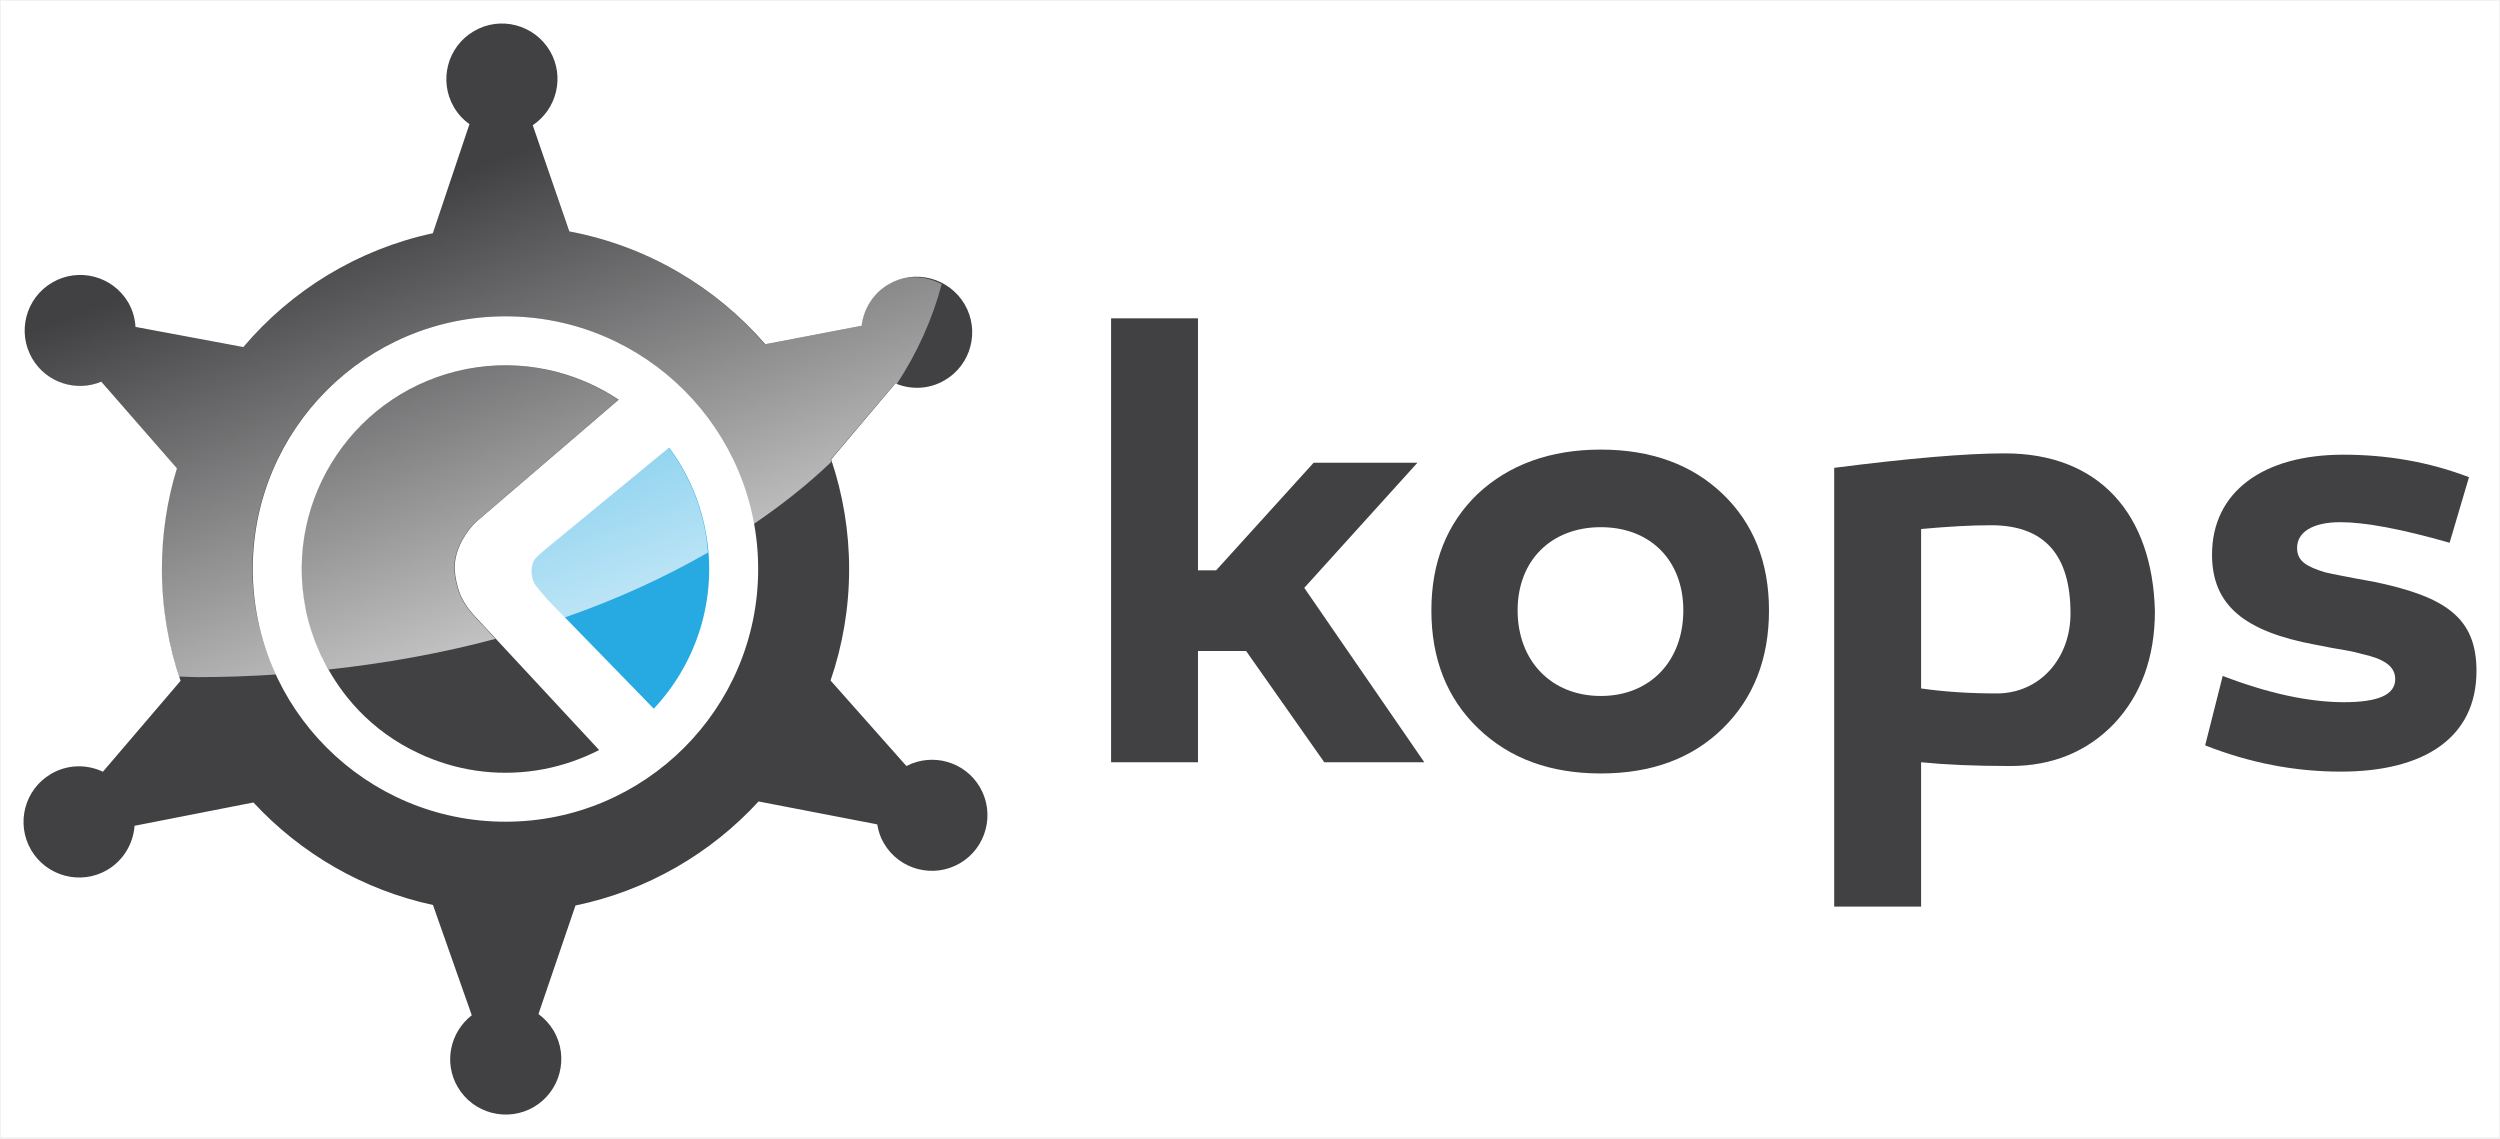
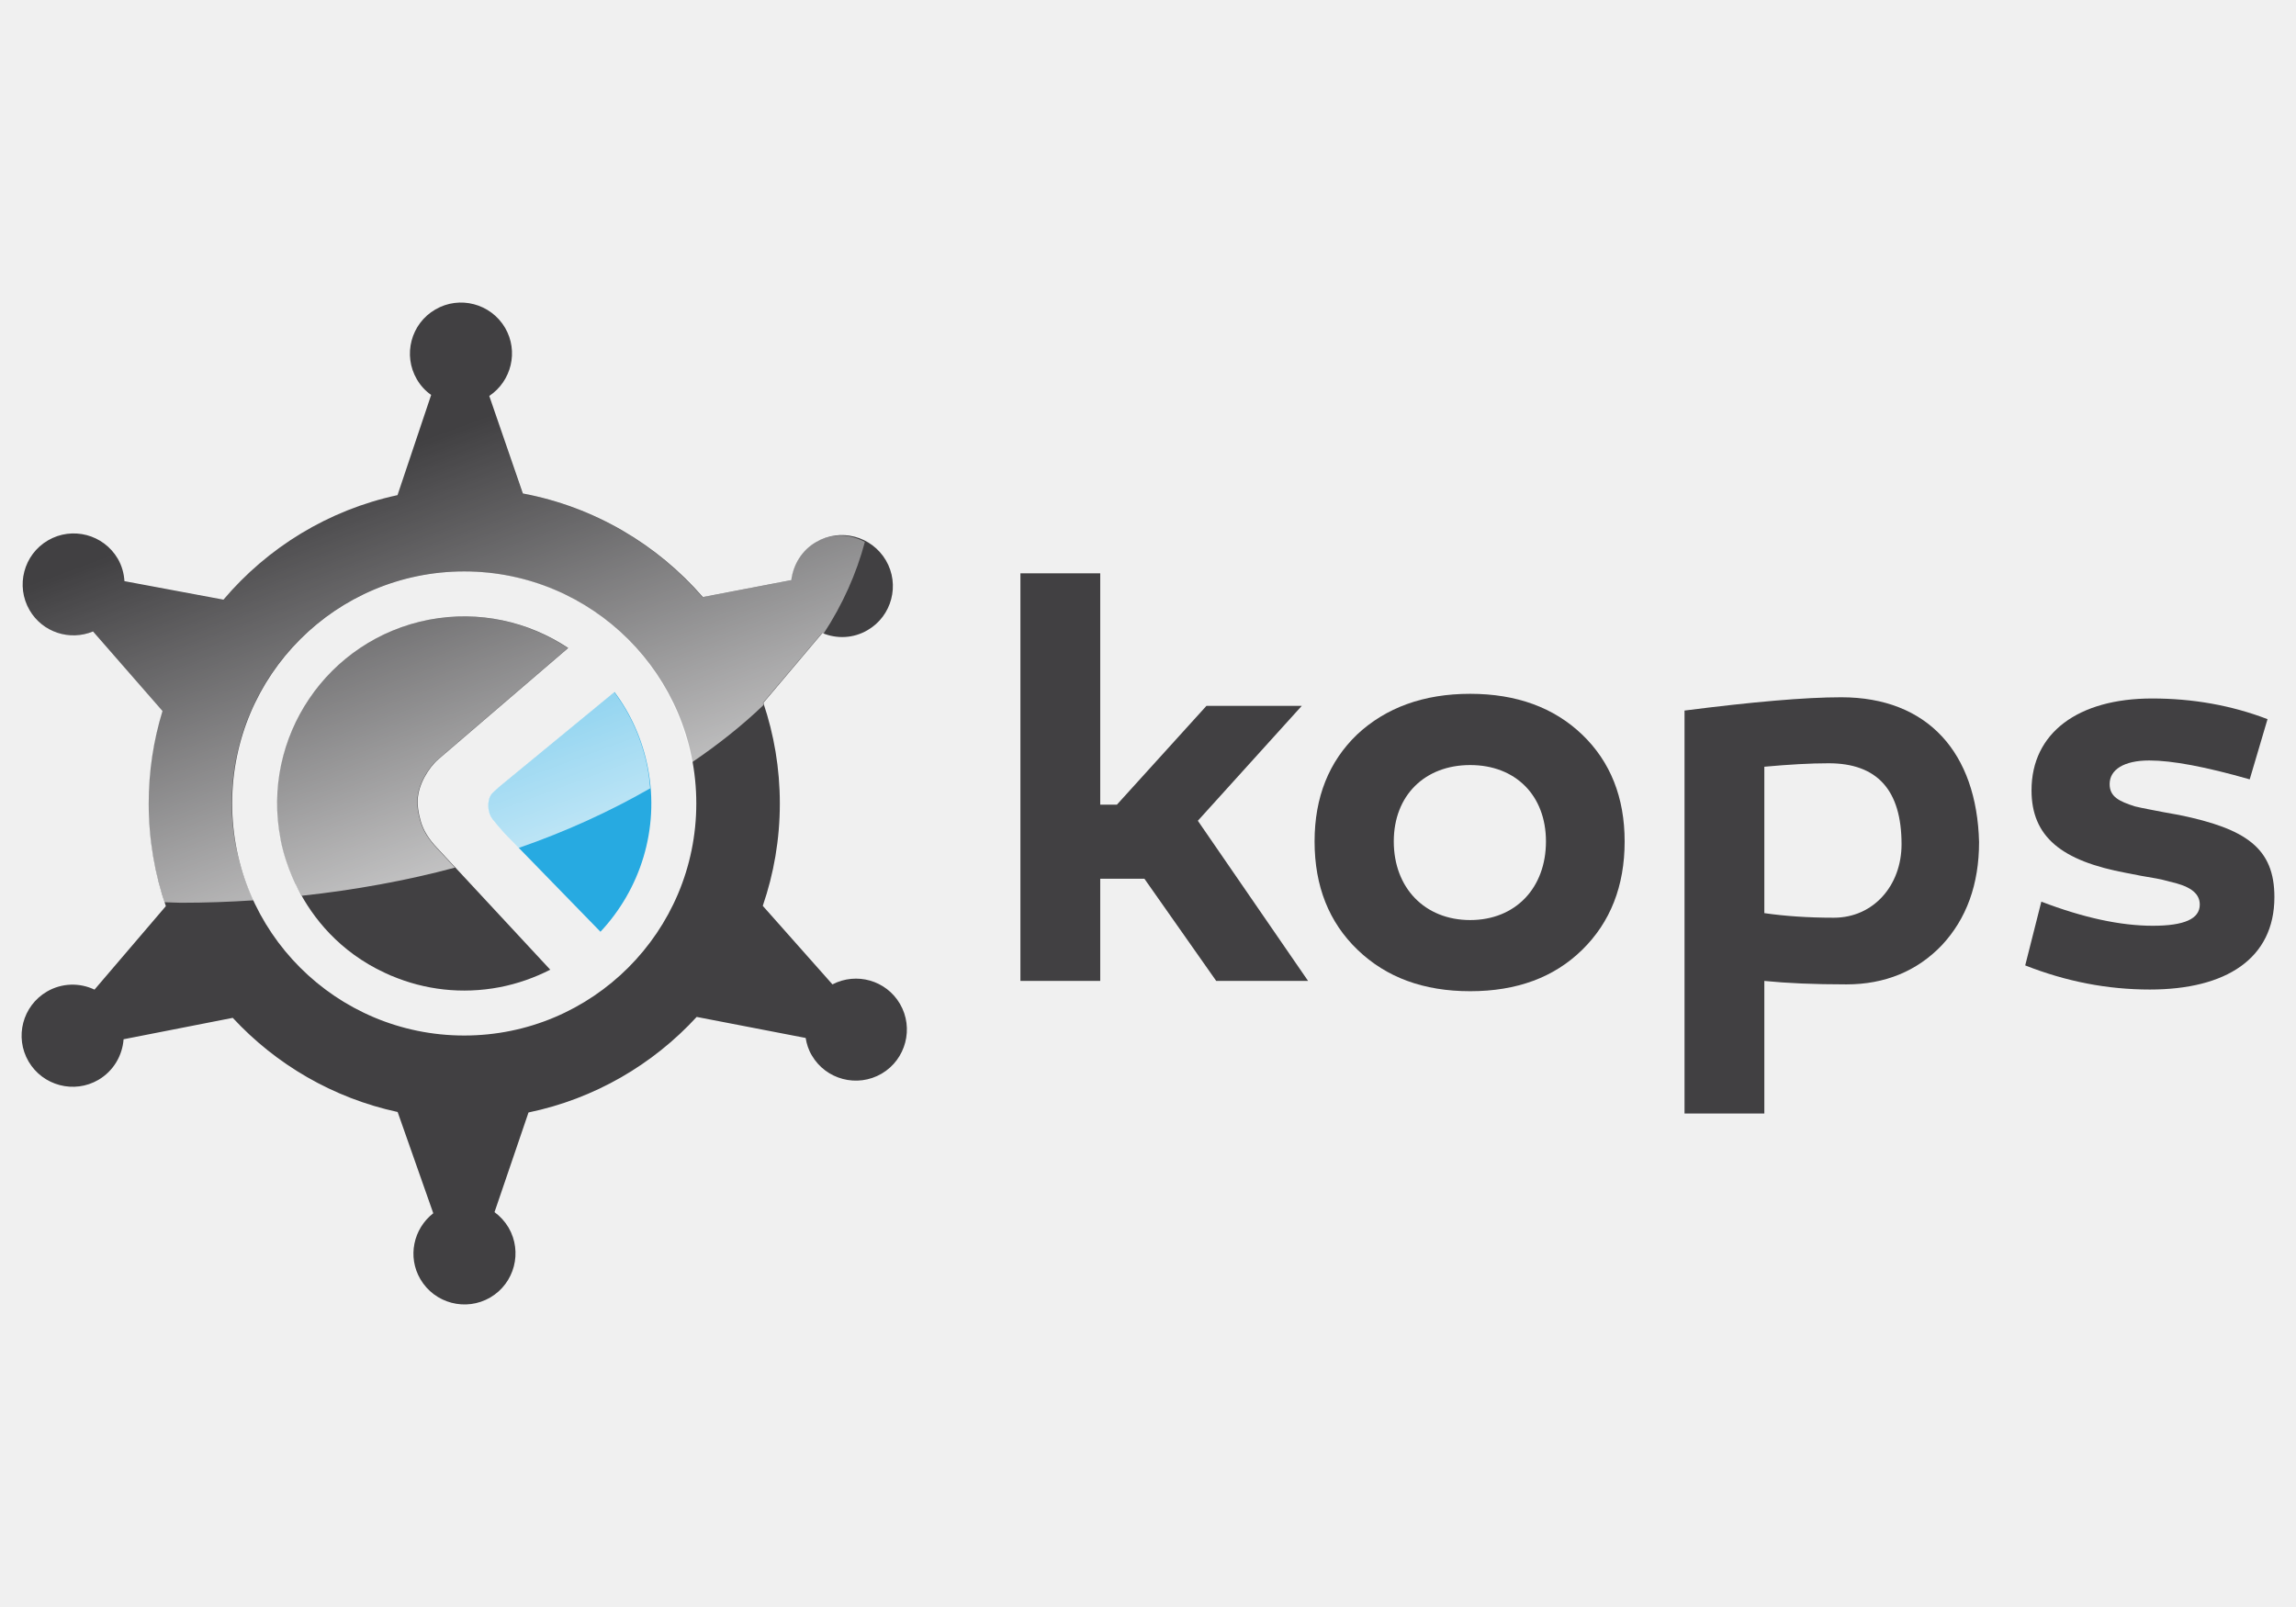
- <svg xmlns="http://www.w3.org/2000/svg" version="1.1" id="Layer_1" x="0px" y="0px" width="531.531" height="241.973" viewBox="0 0 531.531 241.973" enable-background="new 0 0 1000 1000" xml:space="preserve">
-   <defs id="defs62" />
-   <rect stroke-miterlimit="10" width="531.173" height="241.614" id="rect2" x="0.179" y="0.179" style="fill:#ffffff;stroke:none;stroke-width:0.358;stroke-miterlimit:10" />
-   <g id="g57" transform="translate(-233.3963,-379.0136)">
-     <g id="g8">
-       <path d="m 441.736,546.382 c -3.192,-5.455 -10.065,-7.382 -15.629,-4.503 l -16.126,-18.182 c 2.554,-7.426 3.95,-15.391 3.95,-23.703 0,-8.14 -1.353,-15.976 -3.82,-23.292 l 13.659,-16.17 c 3.312,1.386 7.164,1.277 10.477,-0.671 5.628,-3.269 7.533,-10.521 4.242,-16.148 -3.301,-5.628 -10.541,-7.554 -16.181,-4.242 -3.312,1.926 -5.292,5.26 -5.726,8.81 l -20.477,3.918 C 385.52,439.991 370.974,431.332 354.436,428.215 l -7.771,-22.577 c 5.141,-3.442 6.83,-10.347 3.658,-15.78 -3.301,-5.606 -10.542,-7.533 -16.169,-4.221 -5.628,3.269 -7.544,10.542 -4.243,16.17 0.855,1.472 1.991,2.684 3.301,3.593 l -7.792,23.205 c -16.029,3.442 -30.078,12.144 -40.295,24.201 l -22.923,-4.286 c -0.108,-1.775 -0.584,-3.55 -1.537,-5.195 -3.29,-5.628 -10.542,-7.533 -16.169,-4.242 -5.628,3.29 -7.533,10.542 -4.243,16.17 3.009,5.151 9.33,7.143 14.676,4.913 l 16.083,18.421 c -2.078,6.775 -3.193,13.962 -3.193,21.409 0,8.333 1.396,16.322 3.972,23.767 l -16.516,19.33 c -3.41,-1.624 -7.533,-1.58 -11.018,0.454 -5.65,3.313 -7.533,10.542 -4.243,16.191 3.29,5.606 10.542,7.533 16.17,4.243 3.496,-2.057 5.542,-5.628 5.823,-9.395 l 25.272,-4.957 c 10.012,10.802 23.237,18.572 38.173,21.798 l 8.248,23.443 c -4.611,3.593 -6.018,10.087 -2.987,15.261 3.29,5.628 10.542,7.532 16.181,4.242 5.617,-3.29 7.522,-10.542 4.232,-16.191 -0.855,-1.429 -1.97,-2.641 -3.247,-3.571 l 7.869,-23.075 c 15.25,-3.16 28.768,-11.062 38.931,-22.123 l 25.229,4.871 c 0.228,1.385 0.649,2.749 1.418,4.025 3.279,5.629 10.52,7.533 16.17,4.243 5.626,-3.29 7.52,-10.563 4.24,-16.17 z m -100.872,7.338 c -29.677,0 -53.726,-24.049 -53.726,-53.725 0,-29.678 24.049,-53.727 53.726,-53.727 29.667,0 53.727,24.049 53.727,53.727 0,29.676 -24.06,53.725 -53.727,53.725 z" id="path4" style="fill:#414042" />
-       <path d="m 330.821,504.151 c -0.596,-2.014 -0.823,-3.745 -0.714,-5.207 0.119,-1.634 0.649,-3.344 1.569,-5.054 0.941,-1.71 2.013,-3.096 3.214,-4.135 l 30.045,-25.759 c -9.156,-6.104 -20.607,-8.768 -32.274,-6.537 -23.497,4.545 -38.855,27.252 -34.331,50.738 0,0 0.303,2.078 1.364,5.24 0.064,0.193 0.129,0.389 0.206,0.584 0.119,0.346 0.249,0.713 0.378,1.082 0.477,1.213 0.953,2.402 1.494,3.572 l 0.043,-0.023 c 3.052,6.364 8.659,14.287 18.756,19.612 0.163,0.064 0.325,0.151 0.487,0.238 0.498,0.26 0.996,0.497 1.494,0.735 0.346,0.151 0.692,0.304 1.017,0.455 0.152,0.064 0.303,0.13 0.455,0.216 v -0.021 c 7.652,3.247 16.3,4.318 25.056,2.642 4.167,-0.802 8.085,-2.208 11.7,-4.049 l -26.192,-28.205 c -1.927,-2.011 -3.194,-4.089 -3.767,-6.124 z" id="path6" style="fill:#414042" />
-     </g>
-     <path d="m 375.661,474.192 -25.489,20.976 c -0.941,0.757 -1.818,1.493 -2.641,2.294 -0.649,0.606 -1.007,1.45 -1.083,2.533 -0.086,1.451 0.216,2.652 0.996,3.658 0.898,1.146 1.84,2.252 2.792,3.27 l 22.166,22.771 c 9.178,-9.784 13.724,-23.702 10.996,-37.88 -1.265,-6.604 -3.97,-12.579 -7.737,-17.622 z" id="path10" style="fill:#27aae1" />
-     <g id="g26">
-       <path d="m 491.956,500.276 20.737,-22.881 h 22.068 l -24.06,26.603 25.521,37.08 H 514.954 L 498.33,517.42 h -10.227 v 23.658 h -18.476 v -94.377 h 18.476 v 53.575 z" id="path18" style="fill:#414042" />
-       <path d="m 599.667,484.041 c 6.516,6.256 9.839,14.503 9.839,24.743 0,10.367 -3.323,18.723 -9.839,25.108 -6.516,6.385 -15.152,9.568 -25.921,9.568 -10.77,0 -19.406,-3.183 -26.052,-9.568 -6.646,-6.385 -9.968,-14.741 -9.968,-25.108 0,-10.24 3.322,-18.487 9.827,-24.743 6.656,-6.233 15.423,-9.438 26.192,-9.438 10.77,10e-4 19.407,3.205 25.922,9.438 z m -25.92,7.057 c -10.499,0 -17.686,7.035 -17.686,17.686 0,10.758 7.187,18.203 17.686,18.203 10.498,0 17.544,-7.445 17.544,-18.203 0,-10.651 -7.046,-17.686 -17.544,-17.686 z" id="path20" style="fill:#414042" />
-       <path d="m 691.557,508.913 c 0,9.828 -2.923,17.814 -8.638,23.919 -5.714,5.975 -13.16,9.048 -22.068,9.048 -7.576,0 -13.821,-0.281 -19.005,-0.801 v 30.695 H 623.37 v -93.295 c 15.813,-2.014 27.913,-3.074 36.279,-3.074 20.078,-10e-4 31.378,12.901 31.908,33.508 z m -17.945,0.519 c 0,-12.49 -5.585,-18.746 -16.884,-18.746 -4.254,0 -9.168,0.281 -14.882,0.801 v 33.898 c 4.653,0.671 9.968,1.061 16.083,1.061 9.167,0 15.683,-7.446 15.683,-17.014 z" id="path22" style="fill:#414042" />
-       <path d="m 705.973,522.723 c 9.697,3.723 18.335,5.584 25.781,5.584 7.306,0 10.898,-1.58 10.898,-4.912 0,-2.924 -2.792,-4.395 -7.046,-5.326 -2.262,-0.648 -3.452,-0.779 -6.516,-1.32 l -3.452,-0.67 c -15.012,-2.793 -21.938,-8.377 -21.938,-19.136 0,-13.291 10.769,-21.257 27.912,-21.257 9.438,0 18.346,1.58 26.723,4.784 l -4.123,13.94 c -10.229,-2.923 -17.945,-4.373 -23.26,-4.373 -5.844,0 -9.167,2.121 -9.167,5.455 0,2.922 2.121,3.983 5.845,5.174 2.262,0.542 3.322,0.67 6.526,1.321 l 3.712,0.67 c 15.543,3.182 22.059,7.707 22.059,19.006 0,14.222 -11.159,21.408 -28.845,21.408 -9.838,0 -19.405,-1.862 -28.844,-5.585 z" id="path24" style="fill:#414042" />
-     </g>
-     <g id="g55">
-       <linearGradient id="SVGID_1_" gradientUnits="userSpaceOnUse" x1="356.919" y1="555.789" x2="308.43" y2="424.177">
-         <stop offset="0" style="stop-color:#FFFFFF" id="stop28" />
-         <stop offset="0.137" style="stop-color:#FFFFFF;stop-opacity:0.863" id="stop30" />
-         <stop offset="1" style="stop-color:#FFFFFF;stop-opacity:0" id="stop32" />
-       </linearGradient>
-       <path d="m 334.5,510.297 c -1.927,-2.033 -3.193,-4.09 -3.767,-6.146 -0.595,-1.992 -0.822,-3.723 -0.714,-5.195 0.119,-1.624 0.649,-3.355 1.569,-5.044 0.942,-1.731 2.013,-3.117 3.215,-4.135 l 30.045,-25.759 c -9.156,-6.104 -20.607,-8.789 -32.275,-6.537 -23.497,4.523 -38.855,27.253 -34.331,50.74 0,0 0.303,2.076 1.364,5.238 0.065,0.172 0.13,0.389 0.206,0.584 0.119,0.346 0.249,0.715 0.379,1.061 0.476,1.234 0.953,2.424 1.494,3.594 l 0.043,-0.045 c 0.411,0.867 0.996,1.797 1.515,2.707 12.36,-1.342 24.266,-3.508 35.479,-6.516 z" id="path35" style="fill:url(#SVGID_1_)" />
-       <linearGradient id="SVGID_2_" gradientUnits="userSpaceOnUse" x1="374.375" y1="549.345" x2="325.888" y2="417.738">
-         <stop offset="0" style="stop-color:#FFFFFF" id="stop37" />
-         <stop offset="0.137" style="stop-color:#FFFFFF;stop-opacity:0.863" id="stop39" />
-         <stop offset="1" style="stop-color:#FFFFFF;stop-opacity:0" id="stop41" />
-       </linearGradient>
-       <path d="m 410.154,477.201 c -0.064,-0.151 -0.075,-0.325 -0.13,-0.498 l 13.659,-16.148 c 0.119,0.044 0.26,0.065 0.379,0.108 4.416,-6.731 7.587,-13.854 9.557,-21.235 -3.496,-1.84 -7.738,-2.1 -11.396,0.043 -3.313,1.948 -5.293,5.281 -5.726,8.831 l -20.478,3.918 C 385.434,439.99 370.888,431.332 354.35,428.215 l -7.771,-22.556 c 5.141,-3.441 6.83,-10.347 3.658,-15.78 -3.301,-5.628 -10.553,-7.533 -16.17,-4.243 -5.628,3.291 -7.543,10.542 -4.243,16.17 0.855,1.472 1.992,2.684 3.301,3.615 l -7.793,23.183 c -16.029,3.442 -30.078,12.144 -40.294,24.222 l -22.923,-4.286 c -0.108,-1.774 -0.584,-3.55 -1.537,-5.217 -3.29,-5.628 -10.542,-7.511 -16.17,-4.221 -5.628,3.29 -7.533,10.542 -4.243,16.148 3.009,5.151 9.33,7.165 14.676,4.935 l 16.083,18.399 c -2.078,6.775 -3.182,13.962 -3.182,21.431 0,7.988 1.342,15.65 3.723,22.837 1.277,0.021 2.522,0.129 3.81,0.129 5.682,0 11.278,-0.195 16.819,-0.563 -3.16,-6.84 -5.043,-14.373 -5.043,-22.404 0,-29.678 24.049,-53.748 53.726,-53.748 26.409,0 48.261,19.113 52.774,44.224 6.094,-4.133 11.668,-8.549 16.603,-13.289 z" id="path44" style="fill:url(#SVGID_2_)" />
-       <linearGradient id="SVGID_3_" gradientUnits="userSpaceOnUse" x1="383.321" y1="546.029" x2="334.859" y2="414.488">
-         <stop offset="0" style="stop-color:#FFFFFF" id="stop46" />
-         <stop offset="0.137" style="stop-color:#FFFFFF;stop-opacity:0.863" id="stop48" />
-         <stop offset="1" style="stop-color:#FFFFFF;stop-opacity:0" id="stop50" />
-       </linearGradient>
-       <path d="m 375.574,474.214 -25.488,20.976 c -0.942,0.735 -1.818,1.493 -2.641,2.272 -0.649,0.628 -1.006,1.45 -1.082,2.555 -0.087,1.451 0.216,2.64 0.996,3.636 0.898,1.17 1.84,2.273 2.792,3.27 l 3.29,3.375 c 11.062,-3.83 21.235,-8.506 30.478,-13.809 -0.13,-1.537 -0.303,-3.096 -0.606,-4.676 -1.266,-6.603 -3.972,-12.555 -7.739,-17.599 z" id="path53" style="fill:url(#SVGID_3_)" />
+ <svg xmlns="http://www.w3.org/2000/svg" id="master-artboard" viewBox="0 0 1400 980" version="1.1" x="0px" y="0px" style="enable-background:new 0 0 1400 980;" width="1400px" height="980px">
+   <g transform="matrix(2.633902, 0, 0, 2.633902, 0.000004735486, 171.3339)">
+     <path d="M 0.179 0.179 H 531.352 V 241.793 H 0.179 V 0.179 Z" stroke-miterlimit="10" id="rect2" style="fill: rgb(255, 255, 255); stroke: none; stroke-width: 0.358; stroke-miterlimit: 10; fill-opacity: 0; stroke-opacity: 1;" />
+     <g id="g57" transform="translate(-233.3963,-379.0136)">
+       <g id="g8">
+         <path d="m 441.736,546.382 c -3.192,-5.455 -10.065,-7.382 -15.629,-4.503 l -16.126,-18.182 c 2.554,-7.426 3.95,-15.391 3.95,-23.703 0,-8.14 -1.353,-15.976 -3.82,-23.292 l 13.659,-16.17 c 3.312,1.386 7.164,1.277 10.477,-0.671 5.628,-3.269 7.533,-10.521 4.242,-16.148 -3.301,-5.628 -10.541,-7.554 -16.181,-4.242 -3.312,1.926 -5.292,5.26 -5.726,8.81 l -20.477,3.918 C 385.52,439.991 370.974,431.332 354.436,428.215 l -7.771,-22.577 c 5.141,-3.442 6.83,-10.347 3.658,-15.78 -3.301,-5.606 -10.542,-7.533 -16.169,-4.221 -5.628,3.269 -7.544,10.542 -4.243,16.17 0.855,1.472 1.991,2.684 3.301,3.593 l -7.792,23.205 c -16.029,3.442 -30.078,12.144 -40.295,24.201 l -22.923,-4.286 c -0.108,-1.775 -0.584,-3.55 -1.537,-5.195 -3.29,-5.628 -10.542,-7.533 -16.169,-4.242 -5.628,3.29 -7.533,10.542 -4.243,16.17 3.009,5.151 9.33,7.143 14.676,4.913 l 16.083,18.421 c -2.078,6.775 -3.193,13.962 -3.193,21.409 0,8.333 1.396,16.322 3.972,23.767 l -16.516,19.33 c -3.41,-1.624 -7.533,-1.58 -11.018,0.454 -5.65,3.313 -7.533,10.542 -4.243,16.191 3.29,5.606 10.542,7.533 16.17,4.243 3.496,-2.057 5.542,-5.628 5.823,-9.395 l 25.272,-4.957 c 10.012,10.802 23.237,18.572 38.173,21.798 l 8.248,23.443 c -4.611,3.593 -6.018,10.087 -2.987,15.261 3.29,5.628 10.542,7.532 16.181,4.242 5.617,-3.29 7.522,-10.542 4.232,-16.191 -0.855,-1.429 -1.97,-2.641 -3.247,-3.571 l 7.869,-23.075 c 15.25,-3.16 28.768,-11.062 38.931,-22.123 l 25.229,4.871 c 0.228,1.385 0.649,2.749 1.418,4.025 3.279,5.629 10.52,7.533 16.17,4.243 5.626,-3.29 7.52,-10.563 4.24,-16.17 z m -100.872,7.338 c -29.677,0 -53.726,-24.049 -53.726,-53.725 0,-29.678 24.049,-53.727 53.726,-53.727 29.667,0 53.727,24.049 53.727,53.727 0,29.676 -24.06,53.725 -53.727,53.725 z" id="path4" style="fill: rgb(65, 64, 66); fill-opacity: 1; stroke-opacity: 1;" />
+         <path d="m 330.821,504.151 c -0.596,-2.014 -0.823,-3.745 -0.714,-5.207 0.119,-1.634 0.649,-3.344 1.569,-5.054 0.941,-1.71 2.013,-3.096 3.214,-4.135 l 30.045,-25.759 c -9.156,-6.104 -20.607,-8.768 -32.274,-6.537 -23.497,4.545 -38.855,27.252 -34.331,50.738 0,0 0.303,2.078 1.364,5.24 0.064,0.193 0.129,0.389 0.206,0.584 0.119,0.346 0.249,0.713 0.378,1.082 0.477,1.213 0.953,2.402 1.494,3.572 l 0.043,-0.023 c 3.052,6.364 8.659,14.287 18.756,19.612 0.163,0.064 0.325,0.151 0.487,0.238 0.498,0.26 0.996,0.497 1.494,0.735 0.346,0.151 0.692,0.304 1.017,0.455 0.152,0.064 0.303,0.13 0.455,0.216 v -0.021 c 7.652,3.247 16.3,4.318 25.056,2.642 4.167,-0.802 8.085,-2.208 11.7,-4.049 l -26.192,-28.205 c -1.927,-2.011 -3.194,-4.089 -3.767,-6.124 z" id="path6" style="fill: rgb(65, 64, 66); fill-opacity: 1; stroke-opacity: 1;" />
+       </g>
+       <path d="m 375.661,474.192 -25.489,20.976 c -0.941,0.757 -1.818,1.493 -2.641,2.294 -0.649,0.606 -1.007,1.45 -1.083,2.533 -0.086,1.451 0.216,2.652 0.996,3.658 0.898,1.146 1.84,2.252 2.792,3.27 l 22.166,22.771 c 9.178,-9.784 13.724,-23.702 10.996,-37.88 -1.265,-6.604 -3.97,-12.579 -7.737,-17.622 z" id="path10" style="fill: rgb(39, 170, 225); fill-opacity: 1; stroke-opacity: 1;" />
+       <g id="g26">
+         <path d="m 491.956,500.276 20.737,-22.881 h 22.068 l -24.06,26.603 25.521,37.08 H 514.954 L 498.33,517.42 h -10.227 v 23.658 h -18.476 v -94.377 h 18.476 v 53.575 z" id="path18" style="fill: rgb(65, 64, 66); fill-opacity: 1; stroke-opacity: 1;" />
+         <path d="m 599.667,484.041 c 6.516,6.256 9.839,14.503 9.839,24.743 0,10.367 -3.323,18.723 -9.839,25.108 -6.516,6.385 -15.152,9.568 -25.921,9.568 -10.77,0 -19.406,-3.183 -26.052,-9.568 -6.646,-6.385 -9.968,-14.741 -9.968,-25.108 0,-10.24 3.322,-18.487 9.827,-24.743 6.656,-6.233 15.423,-9.438 26.192,-9.438 10.77,10e-4 19.407,3.205 25.922,9.438 z m -25.92,7.057 c -10.499,0 -17.686,7.035 -17.686,17.686 0,10.758 7.187,18.203 17.686,18.203 10.498,0 17.544,-7.445 17.544,-18.203 0,-10.651 -7.046,-17.686 -17.544,-17.686 z" id="path20" style="fill: rgb(65, 64, 66); fill-opacity: 1; stroke-opacity: 1;" />
+         <path d="m 691.557,508.913 c 0,9.828 -2.923,17.814 -8.638,23.919 -5.714,5.975 -13.16,9.048 -22.068,9.048 -7.576,0 -13.821,-0.281 -19.005,-0.801 v 30.695 H 623.37 v -93.295 c 15.813,-2.014 27.913,-3.074 36.279,-3.074 20.078,-10e-4 31.378,12.901 31.908,33.508 z m -17.945,0.519 c 0,-12.49 -5.585,-18.746 -16.884,-18.746 -4.254,0 -9.168,0.281 -14.882,0.801 v 33.898 c 4.653,0.671 9.968,1.061 16.083,1.061 9.167,0 15.683,-7.446 15.683,-17.014 z" id="path22" style="fill: rgb(65, 64, 66); fill-opacity: 1; stroke-opacity: 1;" />
+         <path d="m 705.973,522.723 c 9.697,3.723 18.335,5.584 25.781,5.584 7.306,0 10.898,-1.58 10.898,-4.912 0,-2.924 -2.792,-4.395 -7.046,-5.326 -2.262,-0.648 -3.452,-0.779 -6.516,-1.32 l -3.452,-0.67 c -15.012,-2.793 -21.938,-8.377 -21.938,-19.136 0,-13.291 10.769,-21.257 27.912,-21.257 9.438,0 18.346,1.58 26.723,4.784 l -4.123,13.94 c -10.229,-2.923 -17.945,-4.373 -23.26,-4.373 -5.844,0 -9.167,2.121 -9.167,5.455 0,2.922 2.121,3.983 5.845,5.174 2.262,0.542 3.322,0.67 6.526,1.321 l 3.712,0.67 c 15.543,3.182 22.059,7.707 22.059,19.006 0,14.222 -11.159,21.408 -28.845,21.408 -9.838,0 -19.405,-1.862 -28.844,-5.585 z" id="path24" style="fill: rgb(65, 64, 66); fill-opacity: 1; stroke-opacity: 1;" />
+       </g>
+       <g id="g55">
+         <linearGradient id="SVGID_1_" gradientUnits="userSpaceOnUse" x1="356.919" y1="555.789" x2="308.43" y2="424.177">
+           <stop offset="0" style="stop-color:#FFFFFF" id="stop28" />
+           <stop offset="0.137" style="stop-color:#FFFFFF;stop-opacity:0.863" id="stop30" />
+           <stop offset="1" style="stop-color:#FFFFFF;stop-opacity:0" id="stop32" />
+         </linearGradient>
+         <path d="m 334.5,510.297 c -1.927,-2.033 -3.193,-4.09 -3.767,-6.146 -0.595,-1.992 -0.822,-3.723 -0.714,-5.195 0.119,-1.624 0.649,-3.355 1.569,-5.044 0.942,-1.731 2.013,-3.117 3.215,-4.135 l 30.045,-25.759 c -9.156,-6.104 -20.607,-8.789 -32.275,-6.537 -23.497,4.523 -38.855,27.253 -34.331,50.74 0,0 0.303,2.076 1.364,5.238 0.065,0.172 0.13,0.389 0.206,0.584 0.119,0.346 0.249,0.715 0.379,1.061 0.476,1.234 0.953,2.424 1.494,3.594 l 0.043,-0.045 c 0.411,0.867 0.996,1.797 1.515,2.707 12.36,-1.342 24.266,-3.508 35.479,-6.516 z" id="path35" style="fill: url('#SVGID_1_'); fill-opacity: 1; stroke-opacity: 1;" />
+         <linearGradient id="SVGID_2_" gradientUnits="userSpaceOnUse" x1="374.375" y1="549.345" x2="325.888" y2="417.738">
+           <stop offset="0" style="stop-color:#FFFFFF" id="stop37" />
+           <stop offset="0.137" style="stop-color:#FFFFFF;stop-opacity:0.863" id="stop39" />
+           <stop offset="1" style="stop-color:#FFFFFF;stop-opacity:0" id="stop41" />
+         </linearGradient>
+         <path d="m 410.154,477.201 c -0.064,-0.151 -0.075,-0.325 -0.13,-0.498 l 13.659,-16.148 c 0.119,0.044 0.26,0.065 0.379,0.108 4.416,-6.731 7.587,-13.854 9.557,-21.235 -3.496,-1.84 -7.738,-2.1 -11.396,0.043 -3.313,1.948 -5.293,5.281 -5.726,8.831 l -20.478,3.918 C 385.434,439.99 370.888,431.332 354.35,428.215 l -7.771,-22.556 c 5.141,-3.441 6.83,-10.347 3.658,-15.78 -3.301,-5.628 -10.553,-7.533 -16.17,-4.243 -5.628,3.291 -7.543,10.542 -4.243,16.17 0.855,1.472 1.992,2.684 3.301,3.615 l -7.793,23.183 c -16.029,3.442 -30.078,12.144 -40.294,24.222 l -22.923,-4.286 c -0.108,-1.774 -0.584,-3.55 -1.537,-5.217 -3.29,-5.628 -10.542,-7.511 -16.17,-4.221 -5.628,3.29 -7.533,10.542 -4.243,16.148 3.009,5.151 9.33,7.165 14.676,4.935 l 16.083,18.399 c -2.078,6.775 -3.182,13.962 -3.182,21.431 0,7.988 1.342,15.65 3.723,22.837 1.277,0.021 2.522,0.129 3.81,0.129 5.682,0 11.278,-0.195 16.819,-0.563 -3.16,-6.84 -5.043,-14.373 -5.043,-22.404 0,-29.678 24.049,-53.748 53.726,-53.748 26.409,0 48.261,19.113 52.774,44.224 6.094,-4.133 11.668,-8.549 16.603,-13.289 z" id="path44" style="fill: url('#SVGID_2_'); fill-opacity: 1; stroke-opacity: 1;" />
+         <linearGradient id="SVGID_3_" gradientUnits="userSpaceOnUse" x1="383.321" y1="546.029" x2="334.859" y2="414.488">
+           <stop offset="0" style="stop-color:#FFFFFF" id="stop46" />
+           <stop offset="0.137" style="stop-color:#FFFFFF;stop-opacity:0.863" id="stop48" />
+           <stop offset="1" style="stop-color:#FFFFFF;stop-opacity:0" id="stop50" />
+         </linearGradient>
+         <path d="m 375.574,474.214 -25.488,20.976 c -0.942,0.735 -1.818,1.493 -2.641,2.272 -0.649,0.628 -1.006,1.45 -1.082,2.555 -0.087,1.451 0.216,2.64 0.996,3.636 0.898,1.17 1.84,2.273 2.792,3.27 l 3.29,3.375 c 11.062,-3.83 21.235,-8.506 30.478,-13.809 -0.13,-1.537 -0.303,-3.096 -0.606,-4.676 -1.266,-6.603 -3.972,-12.555 -7.739,-17.599 z" id="path53" style="fill: url('#SVGID_3_'); fill-opacity: 1; stroke-opacity: 1;" />
+       </g>
    </g>
  </g>
</svg>
